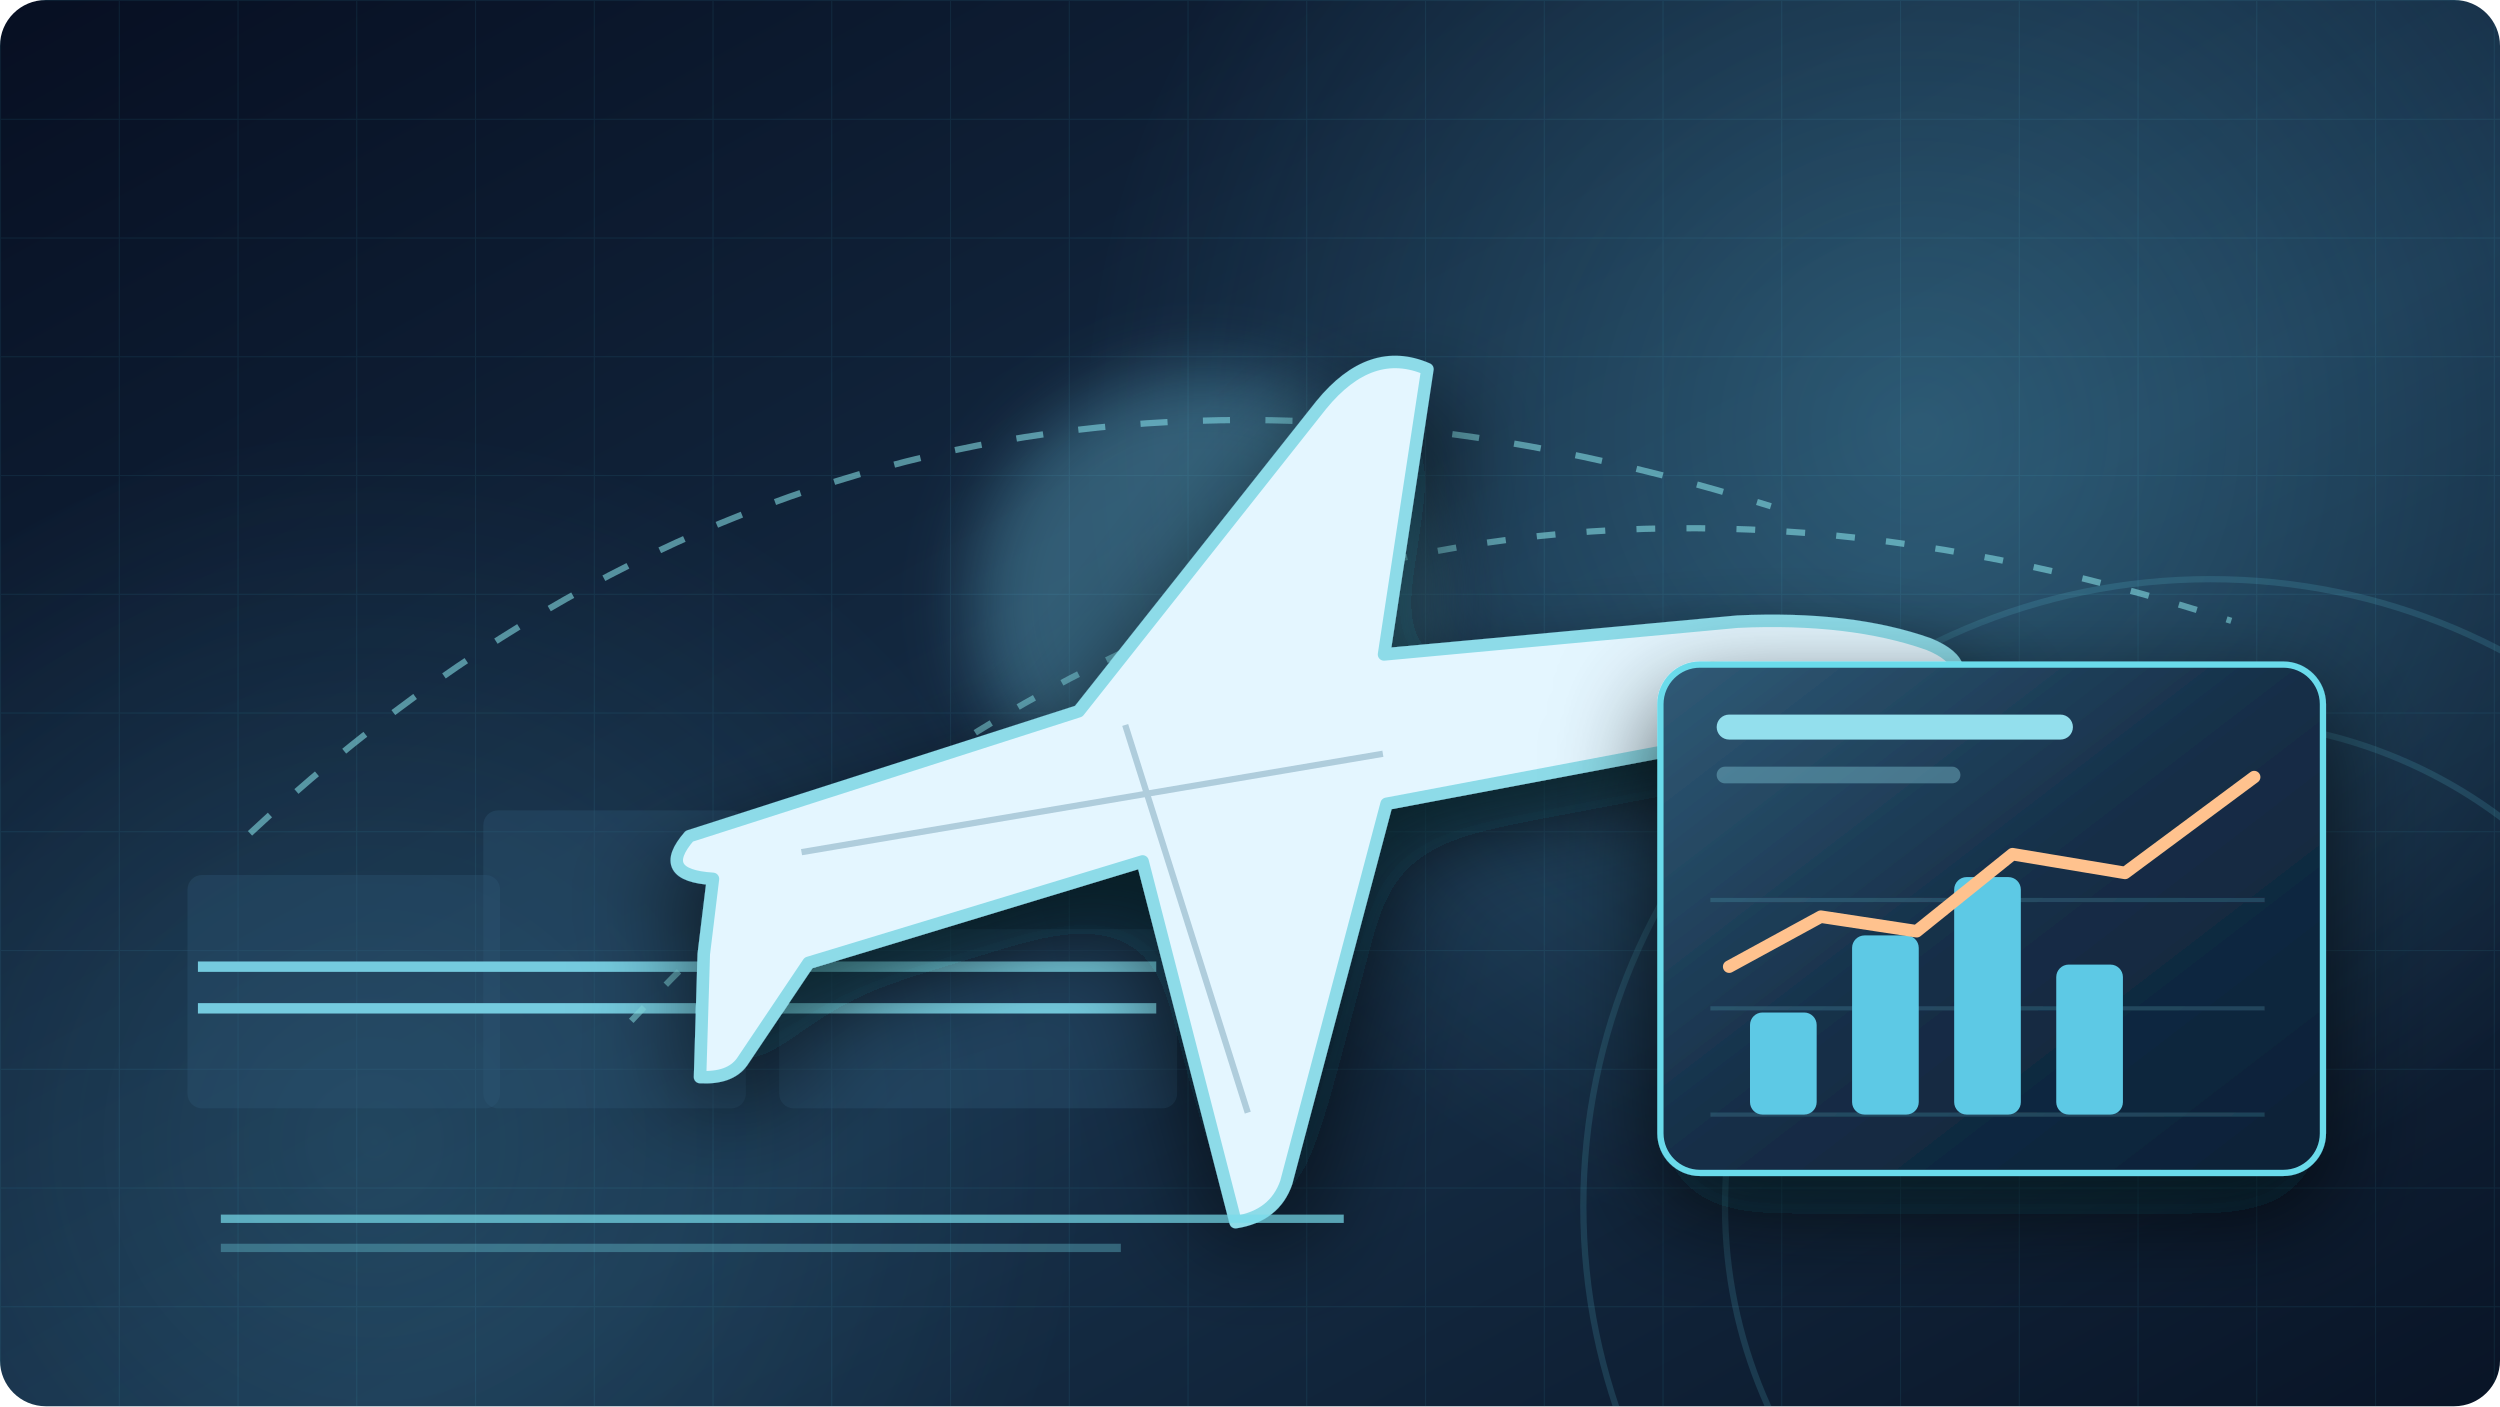
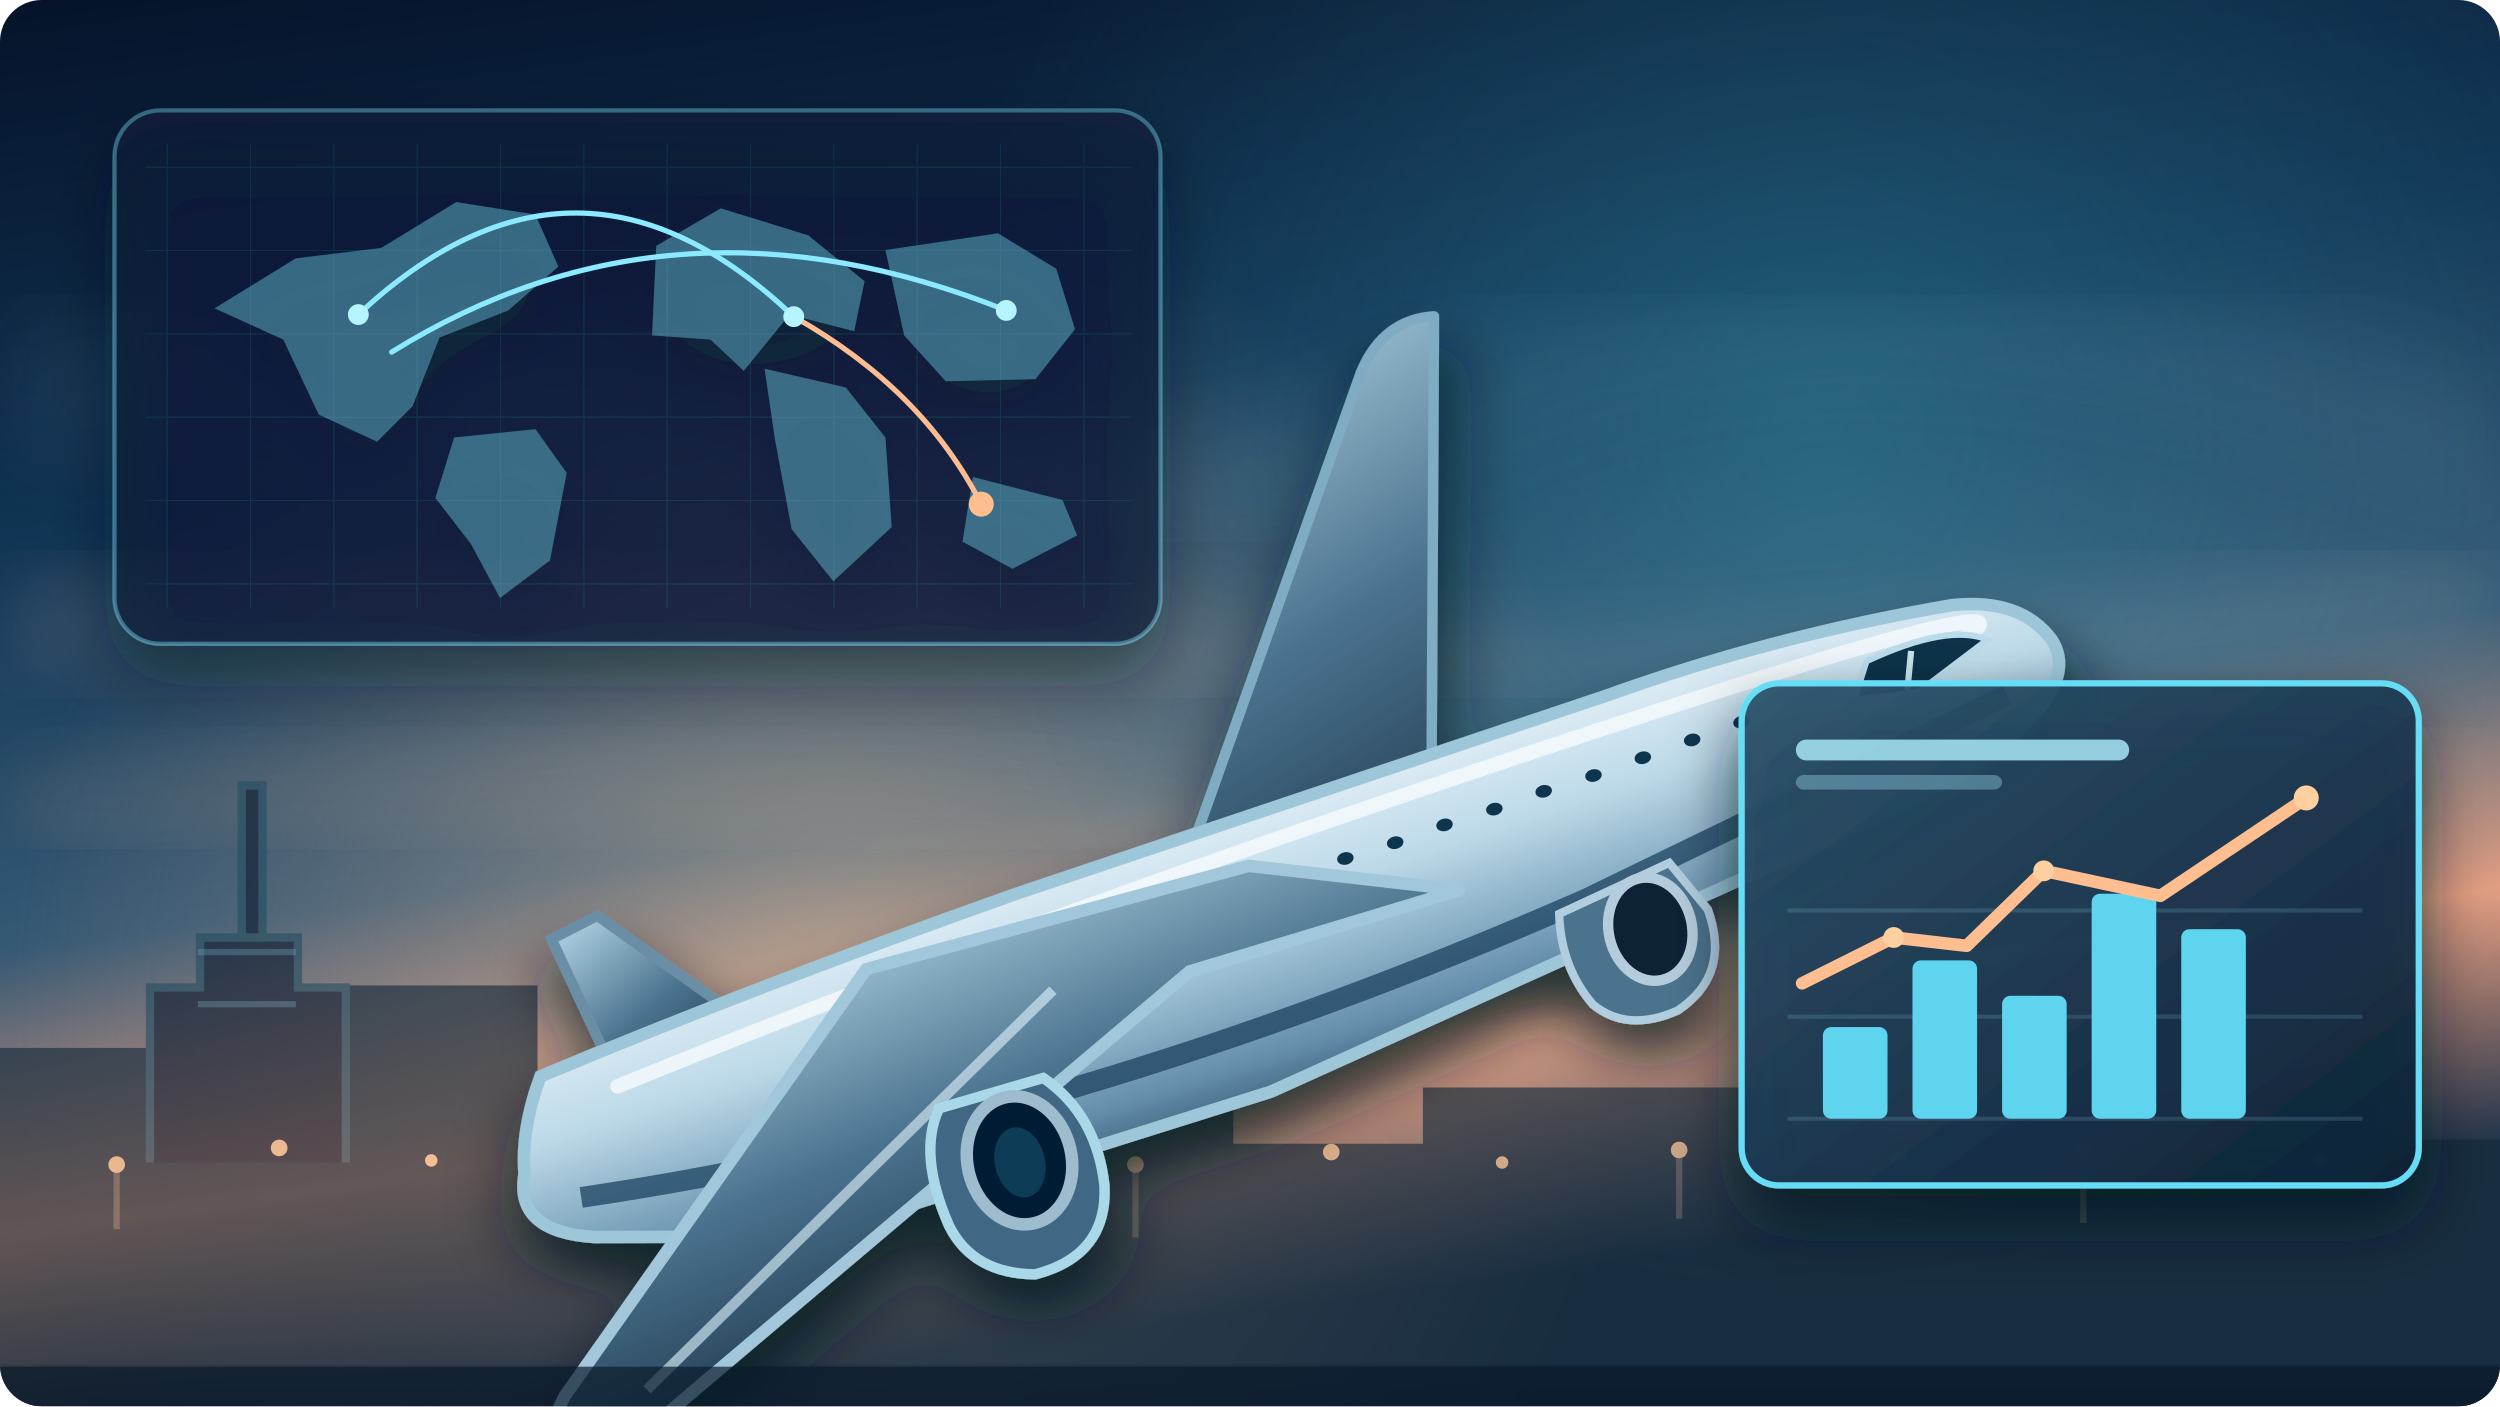
- <svg xmlns="http://www.w3.org/2000/svg" viewBox="0 0 1200 675" width="1200" height="675" role="img">
+ <svg xmlns="http://www.w3.org/2000/svg" viewBox="0 0 1200 675" width="1200" height="675" role="img" aria-labelledby="title desc">
  <defs>
-     <linearGradient id="b" x1="0" y1="0" x2="1" y2="1">
-       <stop stop-color="#070f22" />
-       <stop offset=".58" stop-color="#17314a" />
-       <stop offset="1" stop-color="#091426" />
+     <linearGradient id="sky" x1="0" y1="0" x2=".25" y2="1">
+       <stop stop-color="#06132a" />
+       <stop offset=".36" stop-color="#103453" />
+       <stop offset=".64" stop-color="#365974" />
+       <stop offset=".83" stop-color="#e59d80" />
+       <stop offset="1" stop-color="#22344b" />
    </linearGradient>
-     <radialGradient id="h">
-       <stop stop-color="#71dfff" stop-opacity=".25" />
-       <stop offset="1" stop-color="#71dfff" stop-opacity="0" />
+     <linearGradient id="plane" x1=".3" y1="0" x2=".7" y2="1">
+       <stop stop-color="#f7fbff" />
+       <stop offset=".4" stop-color="#bcd9e8" />
+       <stop offset=".75" stop-color="#638daa" />
+       <stop offset="1" stop-color="#142e46" />
+     </linearGradient>
+     <linearGradient id="metal" x1="0" y1="0" x2=".4" y2="1">
+       <stop stop-color="#b6d7e7" />
+       <stop offset=".5" stop-color="#4b738e" />
+       <stop offset="1" stop-color="#162b40" />
+     </linearGradient>
+     <linearGradient id="glass" x1="0" y1="0" x2="1" y2="1">
+       <stop stop-color="#2c536d" stop-opacity=".94" />
+       <stop offset="1" stop-color="#0c2238" stop-opacity=".93" />
+     </linearGradient>
+     <linearGradient id="runway" x1="0" y1="0" x2="0" y2="1">
+       <stop stop-color="#1c3a50" />
+       <stop offset="1" stop-color="#09172a" />
+     </linearGradient>
+     <radialGradient id="sun">
+       <stop stop-color="#ffd4a8" stop-opacity=".45" />
+       <stop offset="1" stop-color="#e6af96" stop-opacity="0" />
    </radialGradient>
-     <linearGradient id="glass" x1="0" y1="0" x2="1" y2="1">
-       <stop stop-color="#305b77" />
-       <stop offset=".5" stop-color="#152e47" />
-       <stop offset="1" stop-color="#0b2036" />
-     </linearGradient>
-     <pattern id="grid" width="57" height="57" patternUnits="userSpaceOnUse">
-       <path d="M57 0H0V57" fill="none" stroke="#58dff0" stroke-opacity=".075" />
+     <radialGradient id="cyan">
+       <stop stop-color="#55e4fa" stop-opacity=".22" />
+       <stop offset="1" stop-color="#58cfe7" stop-opacity="0" />
+     </radialGradient>
+     <filter id="soft">
+       <feGaussianBlur stdDeviation="18" />
+     </filter>
+     <filter id="bloom">
+       <feGaussianBlur stdDeviation="5" />
+     </filter>
+     <filter id="shadow" x="-30%" y="-40%" width="180%" height="200%">
+       <feDropShadow dx="0" dy="16" stdDeviation="15" flood-color="#001224" flood-opacity=".8" />
+     </filter>
+     <clipPath id="canvas">
+       <rect width="1200" height="675" rx="20" />
+     </clipPath>
+     <pattern id="mapgrid" width="40" height="40" patternUnits="userSpaceOnUse">
+       <path d="M40 0H0V40" stroke="#90d5ee" stroke-opacity=".08" fill="none" />
    </pattern>
-     <filter id="shadow" x="-60%" y="-60%" width="220%" height="240%">
-       <feDropShadow dx="0" dy="18" stdDeviation="24" flood-color="#020816" flood-opacity=".7" />
-     </filter>
-     <filter id="glow" x="-80%" y="-80%" width="260%" height="260%">
-       <feGaussianBlur stdDeviation="16" />
-     </filter>
-     <clipPath id="frame">
-       <rect width="1200" height="675" rx="22" />
-     </clipPath>
  </defs>
-   <g clip-path="url(#frame)">
-     <rect width="1200" height="675" fill="url(#b)" />
-     <rect width="1200" height="675" fill="url(#grid)" />
-     <circle cx="921" cy="208" r="399" fill="url(#h)" />
-     <circle cx="180" cy="548" r="341" fill="url(#h)" opacity=".6" />
-     <g stroke="#65d7ea" opacity=".15" fill="none">
-       <circle cx="1061" cy="579" r="233" stroke-width="3" />
-       <circle cx="1061" cy="579" r="301" stroke-width="3" />
-     </g>
-     <g fill="#2e5776" fill-opacity=".36">
-       <rect x="90" y="420" width="150" height="112" rx="7" />
-       <rect x="232" y="389" width="126" height="143" rx="7" />
-       <rect x="374" y="446" width="191" height="86" rx="7" />
-       <rect x="830" y="440" width="213" height="92" rx="7" />
-     </g>
-     <g fill="#8dddef" fill-opacity=".36">
-       <path d="M95 464h460M95 484h460M834 479h210M834 499h210" stroke="#75cbdf" stroke-width="5" />
-     </g>
-     <g fill="none" stroke="#8ce9ee" stroke-width="3" opacity=".55">
-       <path d="M120 400Q430 111 850 243" stroke-dasharray="13 17" />
-       <path d="M303 490Q619 151 1071 298" stroke-dasharray="9 15" />
-     </g>
-     <g filter="url(#glow)" opacity=".3">
-       <circle cx="577" cy="289" r="110" fill="#7bdaf5" />
-     </g>
-     <g transform="translate(304 262) rotate(-9 258 122)" filter="url(#shadow)">
-       <path d="M35 125q-27-6-8-22l194-30L359-54q28-25 53-9l-42 132 170 11q54 6 89 25 23 14 1 27l-270 8-76 172q-8 15-27 15l-17-178-166 23-39 42q-7 7-21 4l11-58Z" fill="#e4f6ff" stroke="#8ddbe8" stroke-width="6" stroke-linejoin="round" />
-       <path d="M79 119l283-3M242 83l29 193" stroke="#608fa8" stroke-opacity=".4" stroke-width="3" />
-       <path d="M524 103l82 15" stroke="#f9bd8e" stroke-width="12" stroke-linecap="round" />
+   <g clip-path="url(#canvas)">
+     <rect width="1200" height="675" fill="url(#sky)" />
+     <circle cx="398" cy="478" r="390" fill="url(#sun)" />
+     <circle cx="871" cy="207" r="420" fill="url(#cyan)" />
+     <path d="M-80 205Q110 152 310 220T710 189T1300 250" fill="none" stroke="#9ac2d5" stroke-opacity=".07" stroke-width="65" filter="url(#soft)" />
+     <path d="M-40 308Q290 255 534 309T1240 270" fill="none" stroke="#e4bfbc" stroke-opacity=".12" stroke-width="44" filter="url(#soft)" />
+     <path d="M-30 390Q300 365 526 394T1240 354" fill="none" stroke="#fbd6a1" stroke-opacity=".13" stroke-width="27" filter="url(#soft)" />
+     <g opacity=".62">
+       <path d="M0 557h1200v118H0Z" fill="url(#runway)" />
+       <path d="M0 582Q600 566 1200 586" fill="none" stroke="#8bacc3" stroke-opacity=".34" stroke-width="3" />
+       <g fill="#11283a">
+         <path d="M0 555v-52h128v-30h130v73h150v-34h184v37h91v-27h220v25h297v108H0Z" />
+       </g>
+       <path d="M72 558V474h24v-24h47v24h23v84M116 452v-75h10v75" fill="#0b1a2e" stroke="#254d61" stroke-width="4" />
+       <path d="M95 457h47M95 482h47" stroke="#78b9d5" stroke-opacity=".38" stroke-width="3" />
+       <g fill="#ffcf9b">
+         <circle cx="56" cy="559" r="4" />
+         <circle cx="134" cy="551" r="4" />
+         <circle cx="207" cy="557" r="3" />
+         <circle cx="294" cy="554" r="4" />
+         <circle cx="370" cy="560" r="4" />
+         <circle cx="450" cy="554" r="3" />
+         <circle cx="545" cy="559" r="4" />
+         <circle cx="639" cy="553" r="4" />
+         <circle cx="721" cy="558" r="3" />
+         <circle cx="806" cy="552" r="4" />
+         <circle cx="911" cy="557" r="4" />
+         <circle cx="1000" cy="552" r="4" />
+         <circle cx="1114" cy="557" r="3" />
+       </g>
+       <g stroke="#fbd1a0" stroke-opacity=".3" stroke-width="3">
+         <path d="M56 562v28M294 557v29M545 559v35M806 556v29M1000 557v30" />
+       </g>
    </g>
    <g filter="url(#shadow)">
-       <rect x="797" y="319" width="318" height="244" rx="19" fill="url(#glass)" stroke="#6bdbeb" stroke-width="3" />
-       <rect x="824" y="343" width="171" height="12" rx="6" fill="#93dfed" />
-       <rect x="824" y="368" width="117" height="8" rx="4" fill="#93dfed" opacity=".35" />
-       <g stroke="#7adcec" stroke-opacity=".17" stroke-width="2">
-         <path d="M821 432h266M821 484h266M821 535h266" />
+       <rect x="55" y="53" width="502" height="256" rx="22" fill="#09233c" fill-opacity=".62" stroke="#7fdbf5" stroke-opacity=".38" stroke-width="2" />
+       <rect x="70" y="69" width="473" height="223" rx="12" fill="url(#mapgrid)" />
+       <g fill="#6bb6d5" fill-opacity=".45">
+         <path d="M103 148l39-24 41-5 36-22 38 6 11 25-24 21-33 13-13 33-17 17-28-13-17-36Z" />
+         <path d="M218 210l39-4 15 21-8 42-24 18-14-26-17-22Z" />
+         <path d="M315 118l31-18 42 13 27 22-5 24-31-8-22 27-16-15-28-2Z" />
+         <path d="M367 177l39 9 19 24 3 43-28 26-20-25-8-43Z" />
+         <path d="M425 120l54-8 28 17 9 29-19 24-43 1-20-22Z" />
+         <path d="M467 229l43 11 7 17-31 16-24-13Z" />
      </g>
-       <g fill="#5dc9e5">
-         <rect x="840" y="486" width="32" height="49" rx="6" />
-         <rect x="889" y="449" width="32" height="86" rx="6" />
-         <rect x="938" y="421" width="32" height="114" rx="6" />
-         <rect x="987" y="463" width="32" height="72" rx="6" />
+       <g fill="none" stroke="#8beaff" stroke-width="2.5" stroke-linecap="round">
+         <path d="M172 151Q277 53 381 152" />
+         <path d="M188 169Q323 85 483 149" />
+         <path d="M381 152Q443 187 471 242" stroke="#ffbc93" />
      </g>
-       <path d="M830 464l44-24 46 7 46-37 54 9 62-46" fill="none" stroke="#ffc28e" stroke-width="6" stroke-linecap="round" stroke-linejoin="round" />
+       <g fill="#b6f4ff">
+         <circle cx="172" cy="151" r="5" />
+         <circle cx="381" cy="152" r="5" />
+         <circle cx="483" cy="149" r="5" />
+       </g>
+       <circle cx="471" cy="242" r="6" fill="#ffbe90" />
    </g>
-     <g stroke="#78dceb" stroke-opacity=".7" stroke-width="4">
-       <path d="M106 585H645" />
-       <path d="M106 599h432" stroke-opacity=".33" />
+     <g transform="translate(194 170) rotate(-13 382 251)" filter="url(#shadow)">
+       <path d="M358 273 512 32q16-22 40-18l-53 224 198 25-6 34-307 14Z" fill="url(#metal)" stroke="#7fabc3" stroke-width="5" stroke-linejoin="round" />
+       <path d="M164 281 96 204 72 210l22 103 70 10Z" fill="url(#metal)" stroke="#698ea5" stroke-width="5" />
+       <path d="M52 273q111-19 242-34l298-29q84-10 171-5 33 4 43 27 6 17-15 32-25 19-84 32l-315 63-231 18-101-23q-37-11-26-37 3-21 18-44Z" fill="url(#plane)" stroke="#9dc6d8" stroke-width="6" />
+       <path d="M87 286q202-33 468-58t209-6" fill="none" stroke="#fbfeff" stroke-opacity=".72" stroke-width="7" stroke-linecap="round" />
+       <path d="M58 334q237 19 502-31l219-50" fill="none" stroke="#193f5e" stroke-opacity=".73" stroke-width="10" />
+       <g fill="#0d354e">
+         <ellipse cx="353" cy="270" rx="4" ry="3" />
+         <ellipse cx="377" cy="267" rx="4" ry="3" />
+         <ellipse cx="402" cy="265" rx="4" ry="3" />
+         <ellipse cx="427" cy="261" rx="4" ry="3" />
+         <ellipse cx="452" cy="258" rx="4" ry="3" />
+         <ellipse cx="477" cy="256" rx="4" ry="3" />
+         <ellipse cx="502" cy="253" rx="4" ry="3" />
+         <ellipse cx="527" cy="251" rx="4" ry="3" />
+         <ellipse cx="552" cy="248" rx="4" ry="3" />
+         <ellipse cx="577" cy="246" rx="4" ry="3" />
+         <ellipse cx="602" cy="243" rx="4" ry="3" />
+         <ellipse cx="627" cy="240" rx="4" ry="3" />
+         <ellipse cx="652" cy="237" rx="4" ry="3" />
+       </g>
+       <path d="M367 294 58 453q-24 17-40 2-7-9 11-30l187-167 190-7 96 34Z" fill="url(#metal)" stroke="#a2c7da" stroke-width="6" stroke-linejoin="round" />
+       <path d="M68 431 301 288" stroke="#d7edf7" stroke-opacity=".65" stroke-width="5" fill="none" />
+       <g>
+         <path d="M235 331q-15 19-8 56 6 25 35 32 36-1 42-34 4-34-17-57Z" fill="#416784" stroke="#a9d8e8" stroke-width="5" />
+         <ellipse cx="267" cy="364" rx="25" ry="31" fill="#051e34" stroke="#9dbdcf" stroke-width="6" />
+         <ellipse cx="267" cy="365" rx="12" ry="17" fill="#0e3c57" />
+       </g>
+       <g>
+         <path d="M546 307q-5 25 6 46 13 17 39 12 29-11 25-44l-13-26Z" fill="#4c738d" stroke="#b0cedf" stroke-width="4" />
+         <ellipse cx="587" cy="324" rx="20" ry="25" fill="#082135" stroke="#b4ccdb" stroke-width="5" />
+       </g>
+       <path d="M717 222q42-9 59 3l-38 17-31-3Z" fill="#0b3148" stroke="#bbdcec" stroke-width="3" />
+       <path d="M739 222l-6 18" stroke="#c6e3ea" stroke-width="3" />
+       <circle cx="678" cy="284" r="7" fill="#ffbb7a" />
+       <circle cx="678" cy="284" r="19" fill="#ffc585" opacity=".45" filter="url(#bloom)" />
    </g>
+     <g filter="url(#shadow)">
+       <rect x="836" y="328" width="325" height="241" rx="18" fill="url(#glass)" stroke="#66dcf5" stroke-width="3" />
+       <rect x="862" y="355" width="160" height="10" rx="5" fill="#a8e5f5" opacity=".85" />
+       <rect x="862" y="372" width="99" height="7" rx="4" fill="#a8e5f5" opacity=".35" />
+       <g stroke="#8bcadf" stroke-opacity=".17" stroke-width="2">
+         <path d="M858 437h276M858 488h276M858 537h276" />
+       </g>
+       <g fill="#5ed4ef">
+         <rect x="875" y="493" width="31" height="44" rx="4" />
+         <rect x="918" y="461" width="31" height="76" rx="4" />
+         <rect x="961" y="478" width="31" height="59" rx="4" />
+         <rect x="1004" y="429" width="31" height="108" rx="4" />
+         <rect x="1047" y="446" width="31" height="91" rx="4" />
+       </g>
+       <path d="M865 472 909 450 944 454 981 418 1037 430 1107 383" fill="none" stroke="#ffbe8f" stroke-width="6" stroke-linecap="round" stroke-linejoin="round" />
+       <g fill="#ffd09f">
+         <circle cx="909" cy="450" r="5" />
+         <circle cx="981" cy="418" r="5" />
+         <circle cx="1107" cy="383" r="6" />
+       </g>
+     </g>
+     <rect y="656" width="1200" height="19" fill="#091b2c" opacity=".7" />
  </g>
</svg>
